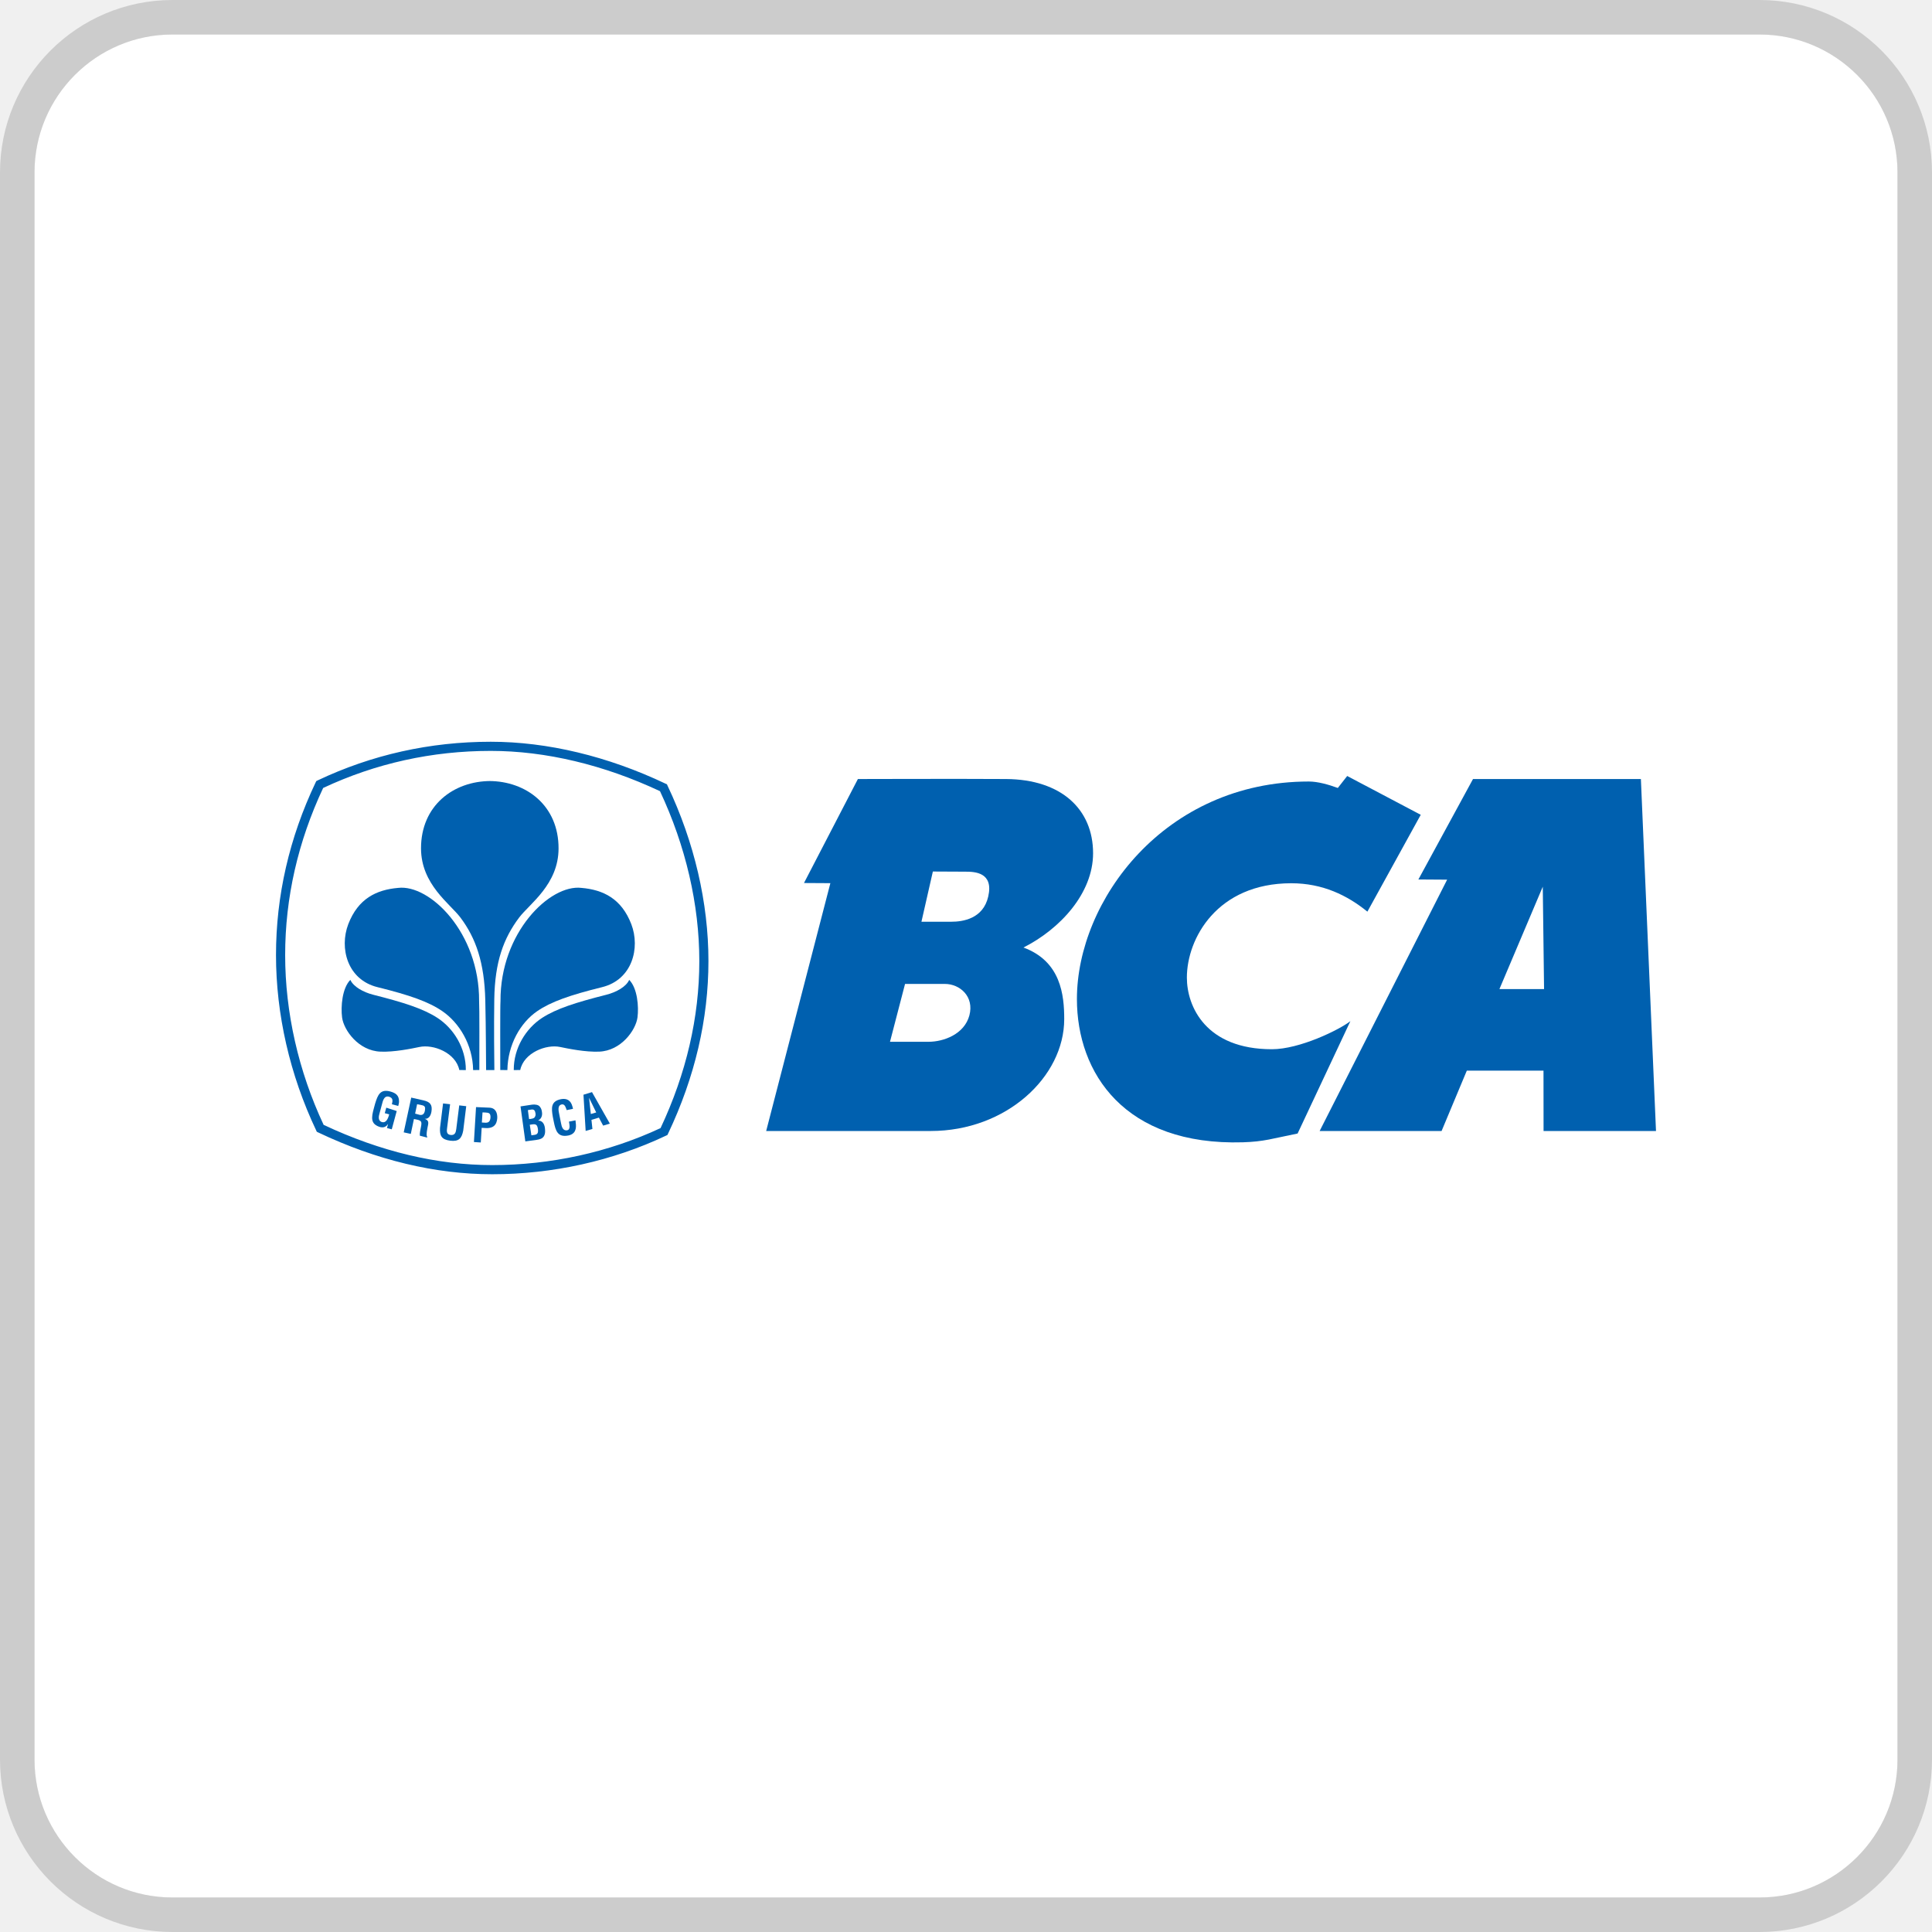
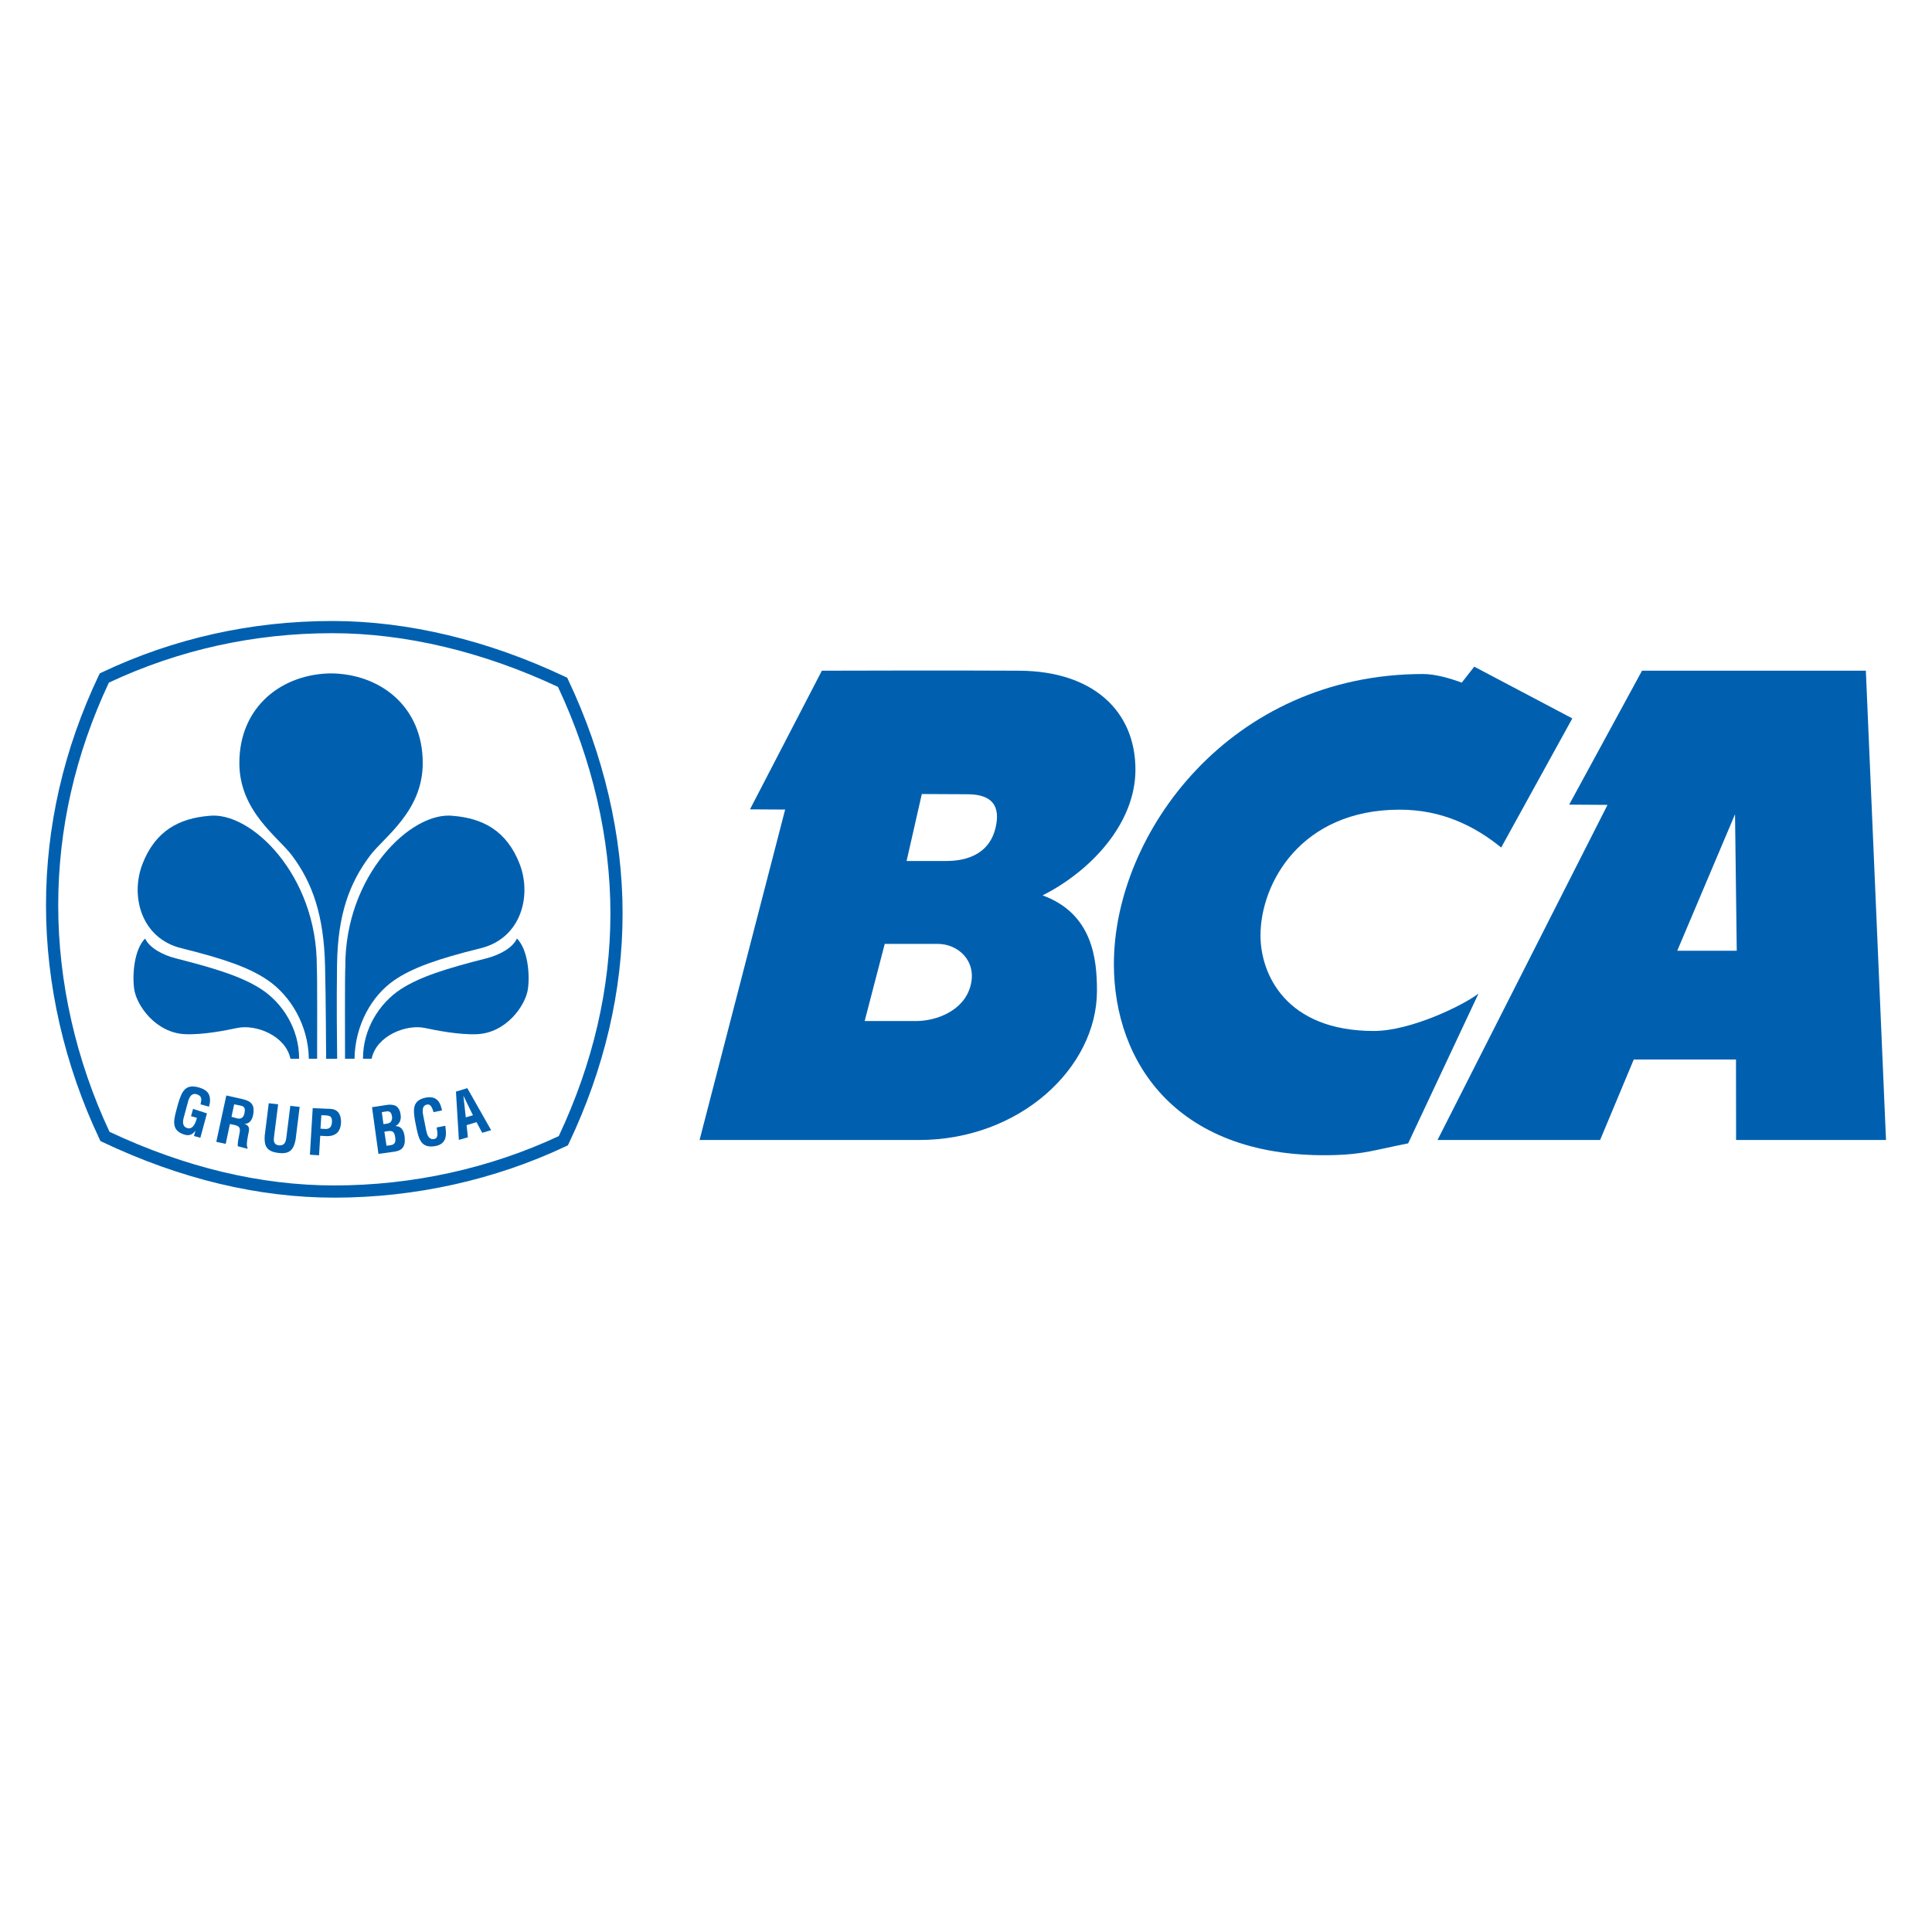
- <svg xmlns="http://www.w3.org/2000/svg" width="112" height="112" viewBox="0 0 112 112" fill="none">
+ <svg xmlns="http://www.w3.org/2000/svg" width="112" height="112" viewBox="14 19 84 78" fill="none">
  <g clip-path="url(#clip0_6_7359)">
    <rect x="2" y="2" width="108" height="108" rx="8" fill="white" />
    <path d="M27.788 62.031C27.788 61.031 27.799 58.36 27.774 58.031C27.796 54.057 24.906 51.253 23.08 51.472C21.817 51.581 20.758 52.096 20.189 53.578C19.663 54.959 20.134 56.796 21.886 57.227C23.759 57.69 24.852 58.075 25.644 58.619C26.614 59.284 27.406 60.555 27.427 62.032" fill="#0060AF" />
    <path d="M28.535 68.072C25.233 68.072 21.838 67.259 18.449 65.65L18.365 65.609L18.326 65.524C16.804 62.313 16 58.801 16 55.365C16 51.934 16.771 48.572 18.294 45.366L18.336 45.28L18.42 45.238C21.556 43.752 24.929 43 28.45 43C31.729 43 35.231 43.838 38.576 45.427L38.662 45.465L38.701 45.552C40.252 48.822 41.069 52.333 41.069 55.712C41.069 59.078 40.284 62.443 38.732 65.711L38.691 65.797L38.605 65.837C35.517 67.299 32.035 68.072 28.535 68.072ZM18.762 65.21C22.055 66.758 25.34 67.541 28.535 67.541C31.924 67.541 35.294 66.8 38.294 65.396C39.784 62.229 40.54 58.97 40.54 55.712C40.54 52.441 39.751 49.039 38.26 45.865C35.014 44.339 31.624 43.53 28.45 43.53C25.041 43.53 21.775 44.253 18.734 45.679C17.274 48.787 16.531 52.044 16.531 55.365C16.531 58.692 17.303 62.096 18.762 65.21Z" fill="#0060AF" />
    <path d="M27.005 62.032C27.011 60.751 26.296 59.619 25.362 59.01C24.533 58.472 23.42 58.118 21.625 57.663C21.07 57.521 20.49 57.206 20.31 56.804C19.835 57.283 19.748 58.36 19.832 58.989C19.929 59.717 20.78 60.918 22.061 60.965C22.844 60.996 23.833 60.796 24.308 60.696C25.126 60.519 26.421 61.031 26.627 62.031" fill="#0060AF" />
    <path d="M28.45 45.277C26.277 45.277 24.4 46.71 24.407 49.189C24.414 51.274 26.09 52.39 26.689 53.188C27.593 54.389 28.082 55.811 28.133 57.987C28.173 59.718 28.171 61.428 28.18 62.034H28.659C28.651 61.4 28.629 59.585 28.654 57.933C28.686 55.757 29.193 54.389 30.098 53.188C30.701 52.39 32.377 51.274 32.38 49.189C32.389 46.71 30.513 45.277 28.342 45.277" fill="#0060AF" />
    <path d="M29.001 62.031C29.001 61.031 28.99 58.36 29.014 58.031C28.993 54.057 31.881 51.253 33.708 51.472C34.971 51.581 36.029 52.096 36.599 53.578C37.125 54.959 36.652 56.796 34.902 57.227C33.028 57.69 31.936 58.075 31.142 58.619C30.173 59.284 29.437 60.555 29.414 62.032" fill="#0060AF" />
    <path d="M29.783 62.032C29.776 60.751 30.491 59.619 31.423 59.01C32.255 58.472 33.369 58.118 35.163 57.663C35.719 57.521 36.299 57.206 36.475 56.804C36.953 57.283 37.039 58.36 36.955 58.989C36.856 59.717 36.007 60.918 34.728 60.965C33.946 60.996 32.951 60.796 32.479 60.696C31.664 60.519 30.365 61.031 30.158 62.031" fill="#0060AF" />
    <path d="M30.454 66.168L30.175 64.139L30.847 64.037C31.01 64.015 31.209 64.043 31.288 64.146C31.376 64.252 31.403 64.341 31.42 64.481C31.446 64.654 31.395 64.855 31.2 64.955V64.961C31.418 64.961 31.55 65.118 31.588 65.382C31.594 65.438 31.61 65.573 31.594 65.685C31.55 65.953 31.39 66.039 31.12 66.077L30.454 66.168ZM30.886 65.804C30.965 65.793 31.046 65.789 31.109 65.748C31.205 65.685 31.197 65.55 31.183 65.45C31.149 65.23 31.092 65.147 30.859 65.181L30.712 65.204L30.805 65.816L30.886 65.804ZM30.745 64.867C30.834 64.853 30.954 64.842 31.004 64.757C31.031 64.701 31.064 64.656 31.042 64.531C31.015 64.383 30.965 64.291 30.777 64.326L30.601 64.355L30.671 64.875" fill="#0060AF" />
    <path d="M33.361 64.947C33.366 64.985 33.372 65.027 33.374 65.065C33.428 65.435 33.361 65.741 32.945 65.826C32.33 65.944 32.212 65.562 32.104 65.027L32.046 64.738C31.961 64.226 31.925 63.839 32.525 63.719C32.862 63.658 33.086 63.792 33.179 64.128C33.193 64.179 33.211 64.228 33.218 64.279L32.85 64.355C32.808 64.228 32.751 64.002 32.586 64.022C32.289 64.057 32.387 64.427 32.417 64.581L32.528 65.136C32.561 65.305 32.627 65.573 32.884 65.521C33.093 65.479 33.002 65.154 32.983 65.021" fill="#0060AF" />
    <path d="M33.951 65.561L33.824 63.462L34.318 63.311L35.353 65.137L34.965 65.253L34.719 64.789L34.287 64.919L34.343 65.447L33.951 65.561ZM34.251 64.58L34.563 64.49L34.148 63.64" fill="#0060AF" />
    <path d="M21.747 63.974C21.901 63.479 22.04 63.115 22.63 63.276C22.946 63.365 23.141 63.504 23.132 63.871C23.131 63.952 23.104 64.035 23.086 64.116L22.719 64.015C22.767 63.812 22.797 63.651 22.548 63.575C22.259 63.496 22.189 63.845 22.149 63.996L22 64.547C21.952 64.71 21.895 64.98 22.149 65.05C22.359 65.106 22.486 64.9 22.562 64.6L22.305 64.532L22.394 64.213L22.998 64.408L22.711 65.468L22.433 65.393L22.496 65.169H22.488C22.36 65.352 22.204 65.371 22.067 65.345C21.463 65.181 21.526 64.787 21.67 64.259" fill="#0060AF" />
    <path d="M23.996 64.87L23.814 65.733L23.404 65.644L23.84 63.629L24.539 63.787C24.947 63.875 25.071 64.057 25.013 64.432C24.98 64.647 24.874 64.878 24.615 64.86L24.612 64.856C24.831 64.933 24.85 65.043 24.811 65.234C24.795 65.315 24.681 65.808 24.76 65.887L24.762 65.947L24.339 65.837C24.321 65.7 24.381 65.455 24.405 65.319C24.429 65.199 24.467 65.029 24.345 64.966C24.249 64.915 24.214 64.917 24.106 64.892L23.996 64.87ZM24.065 64.558L24.341 64.632C24.509 64.656 24.602 64.57 24.635 64.367C24.665 64.182 24.626 64.109 24.476 64.073L24.18 64.013" fill="#0060AF" />
    <path d="M26.622 64.08L27.028 64.127L26.853 65.543C26.768 65.992 26.595 66.189 26.101 66.127C25.598 66.064 25.479 65.835 25.509 65.382L25.685 63.967L26.093 64.013L25.918 65.397C25.899 65.547 25.864 65.77 26.132 65.797C26.369 65.815 26.423 65.658 26.449 65.463" fill="#0060AF" />
    <path d="M27.474 66.205L27.596 64.179L28.374 64.213C28.742 64.231 28.838 64.531 28.827 64.818C28.816 64.992 28.762 65.187 28.61 65.292C28.485 65.382 28.325 65.403 28.177 65.396L27.923 65.382L27.872 66.231L27.474 66.205ZM27.934 65.073L28.141 65.085C28.308 65.091 28.419 65.024 28.434 64.778C28.442 64.542 28.352 64.502 28.136 64.493L27.972 64.487" fill="#0060AF" />
    <path d="M82.362 47.235L79.269 52.849C78.101 51.901 76.676 51.203 74.857 51.203C70.553 51.203 68.804 54.412 68.804 56.672C68.804 58.349 69.903 60.825 73.733 60.825C75.34 60.825 77.626 59.706 78.283 59.198L75.224 65.711C73.766 66.002 73.287 66.182 72.053 66.22C65.198 66.425 62.428 62.214 62.43 57.911C62.434 52.222 67.492 45.305 75.876 45.305C76.39 45.305 77.018 45.482 77.555 45.679L78.098 44.985" fill="#0060AF" />
    <path d="M95.124 45.161L96 65.565H89.482L89.478 62.066H85.033L83.57 65.565H76.501L83.892 50.995L82.225 50.984L85.392 45.161H95.124ZM89.436 51.403L86.923 57.338H89.511" fill="#0060AF" />
    <path d="M58.315 45.161C61.543 45.179 63.367 46.931 63.367 49.462C63.367 51.795 61.443 53.861 59.331 54.929C61.505 55.728 61.694 57.69 61.694 59.078C61.694 62.432 58.329 65.565 53.955 65.565H44.416L48.137 51.198L46.608 51.189L49.733 45.161C49.733 45.161 55.69 45.143 58.315 45.161ZM55.148 53.434C55.816 53.434 56.995 53.264 57.289 51.972C57.612 50.569 56.506 50.532 55.975 50.532L54.079 50.523L53.417 53.434L55.148 53.434ZM52.467 57.039L51.594 60.393H53.827C54.705 60.393 55.902 59.957 56.196 58.865C56.486 57.771 55.649 57.039 54.773 57.039" fill="#0060AF" />
  </g>
  <rect x="1" y="1" width="110" height="110" rx="9" stroke="#CCCCCC" stroke-width="2" />
  <defs>
    <clipPath id="clip0_6_7359">
      <rect x="2" y="2" width="108" height="108" rx="8" fill="white" />
    </clipPath>
  </defs>
</svg>
